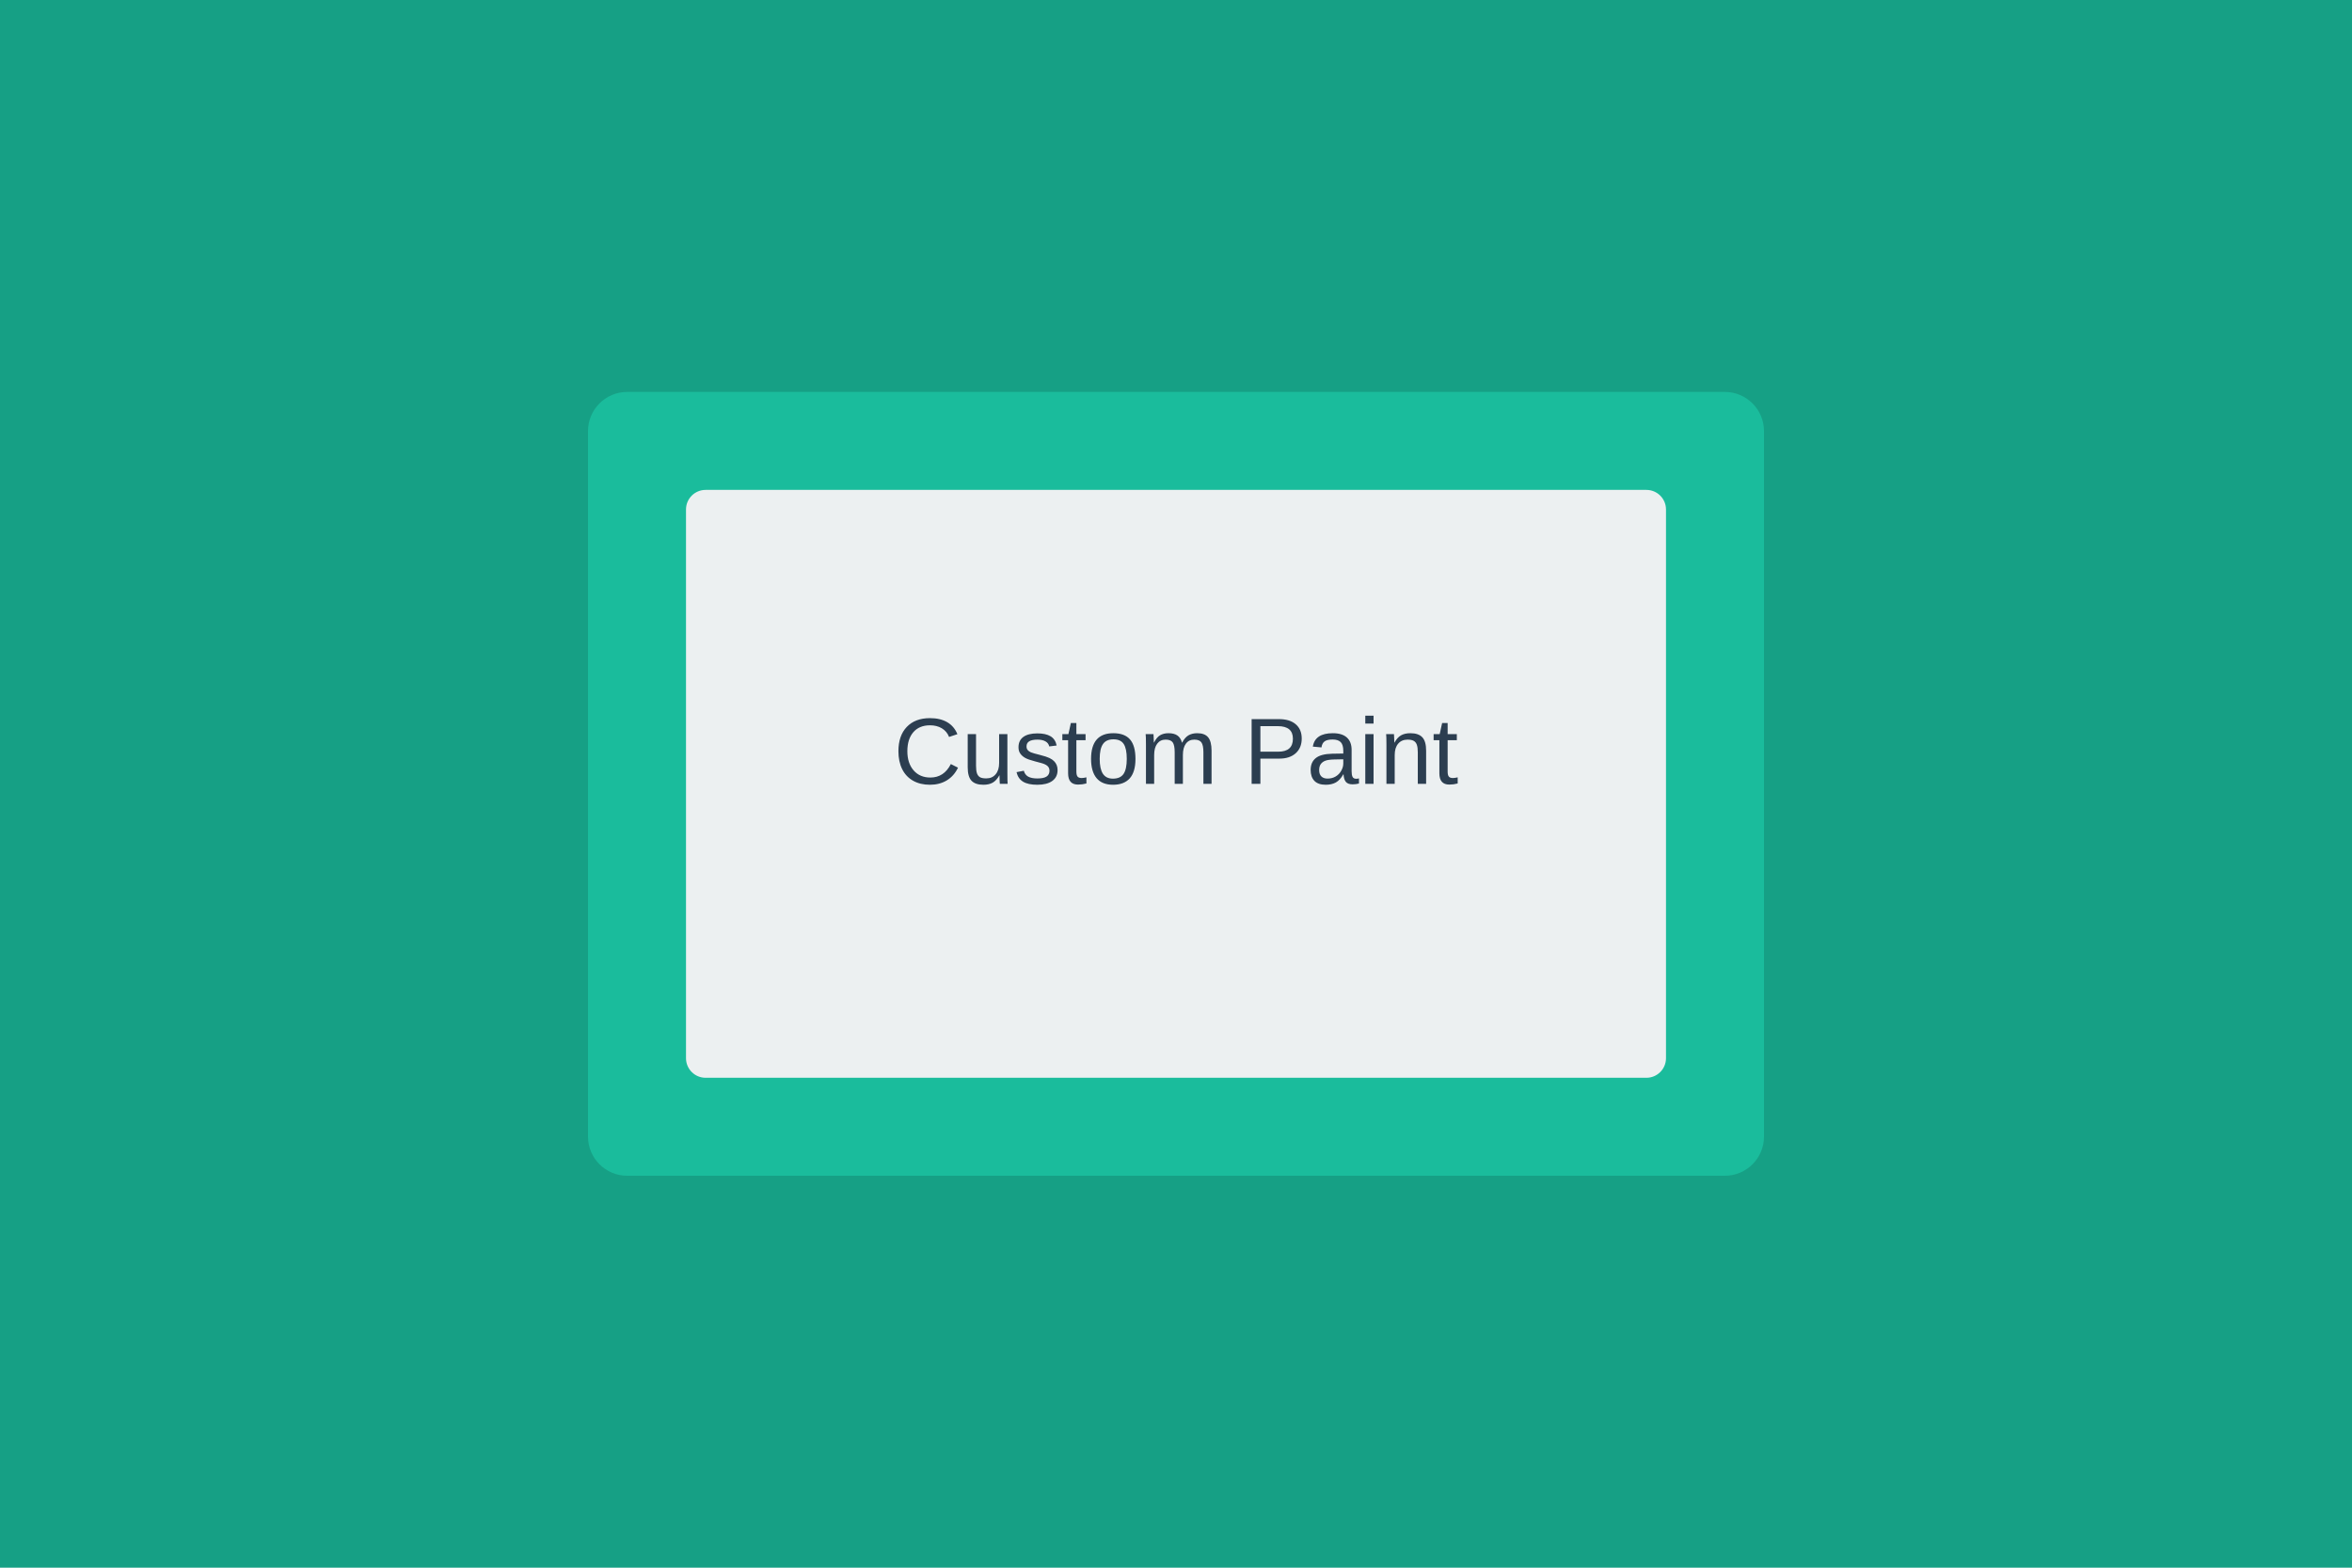
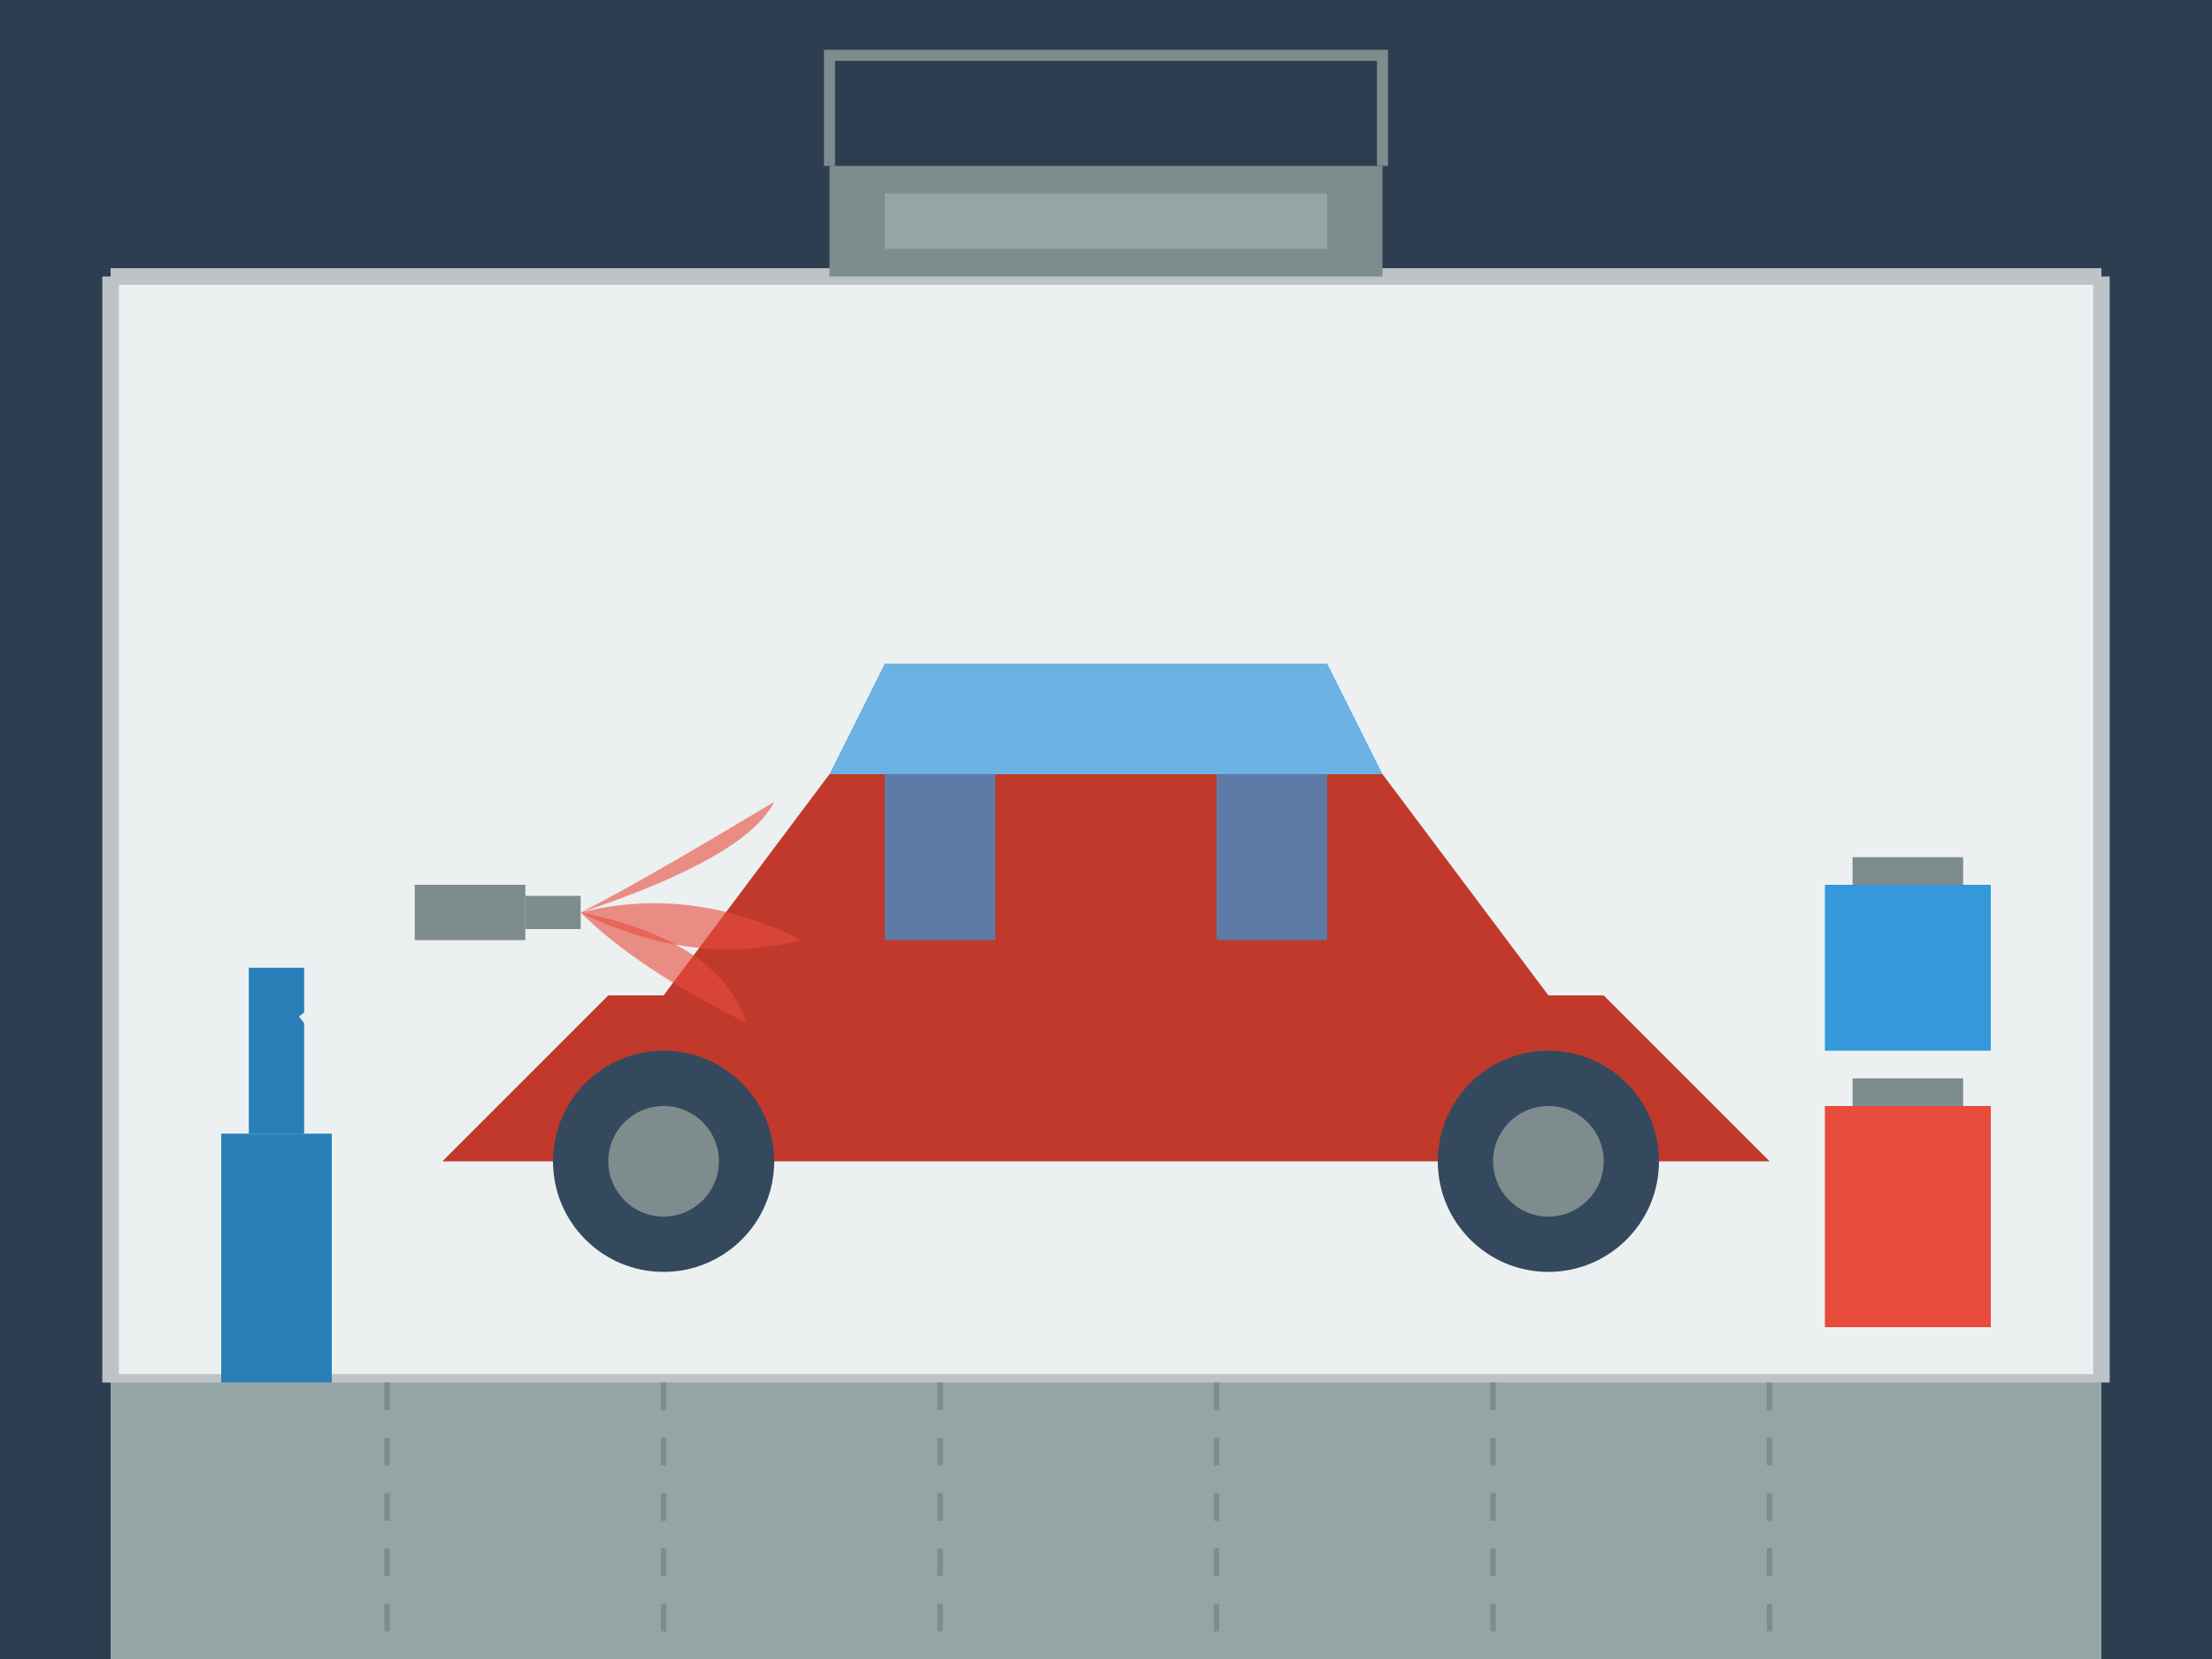
- <svg xmlns="http://www.w3.org/2000/svg" width="600" height="400">
-   <rect width="100%" height="100%" fill="#16A085" />
-   <rect x="150" y="100" width="300" height="200" rx="10" fill="#1ABC9C" />
-   <rect x="175" y="125" width="250" height="150" rx="5" fill="#ECF0F1" />
-   <text x="300" y="200" font-family="Arial" font-size="24" text-anchor="middle" fill="#2C3E50">Custom Paint</text>
+ <svg xmlns="http://www.w3.org/2000/svg" width="400" height="300">
+   <rect width="100%" height="100%" fill="#2C3E50" />
+   <rect x="20" y="50" width="360" height="200" fill="#ECF0F1" />
+   <line x1="20" y1="50" x2="380" y2="50" stroke="#BDC3C7" stroke-width="3" />
+   <line x1="20" y1="250" x2="380" y2="250" stroke="#BDC3C7" stroke-width="3" />
+   <line x1="20" y1="50" x2="20" y2="250" stroke="#BDC3C7" stroke-width="3" />
+   <line x1="380" y1="50" x2="380" y2="250" stroke="#BDC3C7" stroke-width="3" />
+   <rect x="20" y="250" width="360" height="50" fill="#95A5A6" />
+   <line x1="70" y1="250" x2="70" y2="300" stroke="#7F8C8D" stroke-width="1" stroke-dasharray="5,5" />
+   <line x1="120" y1="250" x2="120" y2="300" stroke="#7F8C8D" stroke-width="1" stroke-dasharray="5,5" />
+   <line x1="170" y1="250" x2="170" y2="300" stroke="#7F8C8D" stroke-width="1" stroke-dasharray="5,5" />
+   <line x1="220" y1="250" x2="220" y2="300" stroke="#7F8C8D" stroke-width="1" stroke-dasharray="5,5" />
+   <line x1="270" y1="250" x2="270" y2="300" stroke="#7F8C8D" stroke-width="1" stroke-dasharray="5,5" />
+   <line x1="320" y1="250" x2="320" y2="300" stroke="#7F8C8D" stroke-width="1" stroke-dasharray="5,5" />
+   <path d="M80,210 L110,180 L290,180 L320,210 Z" fill="#C0392B" />
+   <path d="M120,180 L150,140 L250,140 L280,180 Z" fill="#C0392B" />
+   <rect x="150" y="140" width="100" height="40" fill="#C0392B" />
+   <circle cx="120" cy="210" r="20" fill="#34495E" />
+   <circle cx="280" cy="210" r="20" fill="#34495E" />
+   <circle cx="120" cy="210" r="10" fill="#7F8C8D" />
+   <circle cx="280" cy="210" r="10" fill="#7F8C8D" />
+   <path d="M150,140 L160,120 L240,120 L250,140 Z" fill="#3498DB" fill-opacity="0.7" />
+   <rect x="160" y="140" width="20" height="30" fill="#3498DB" fill-opacity="0.7" />
+   <rect x="220" y="140" width="20" height="30" fill="#3498DB" fill-opacity="0.7" />
+   <circle cx="50" cy="160" r="15" fill="#ECF0F1" />
+   <rect x="45" y="175" width="10" height="30" fill="#2980B9" />
+   <path d="M55,185 L80,165" stroke="#ECF0F1" stroke-width="3" />
+   <rect x="40" y="205" width="20" height="45" fill="#2980B9" />
+   <rect x="75" y="160" width="20" height="10" fill="#7F8C8D" />
+   <rect x="95" y="162" width="10" height="6" fill="#7F8C8D" />
+   <path d="M105,165 Q125,160 145,170 Q125,175 105,165" fill="#E74C3C" fill-opacity="0.6" />
+   <path d="M105,165 Q130,170 135,185 Q115,175 105,165" fill="#E74C3C" fill-opacity="0.6" />
+   <path d="M105,165 Q135,155 140,145 Q115,160 105,165" fill="#E74C3C" fill-opacity="0.6" />
+   <rect x="150" y="30" width="100" height="20" fill="#7F8C8D" />
+   <rect x="160" y="35" width="80" height="10" fill="#95A5A6" />
+   <path d="M150,30 L150,10 L250,10 L250,30" stroke="#7F8C8D" stroke-width="2" fill="none" />
+   <rect x="330" y="200" width="30" height="40" fill="#E74C3C" />
+   <rect x="335" y="195" width="20" height="5" fill="#7F8C8D" />
+   <rect x="330" y="160" width="30" height="30" fill="#3498DB" />
+   <rect x="335" y="155" width="20" height="5" fill="#7F8C8D" />
</svg>
